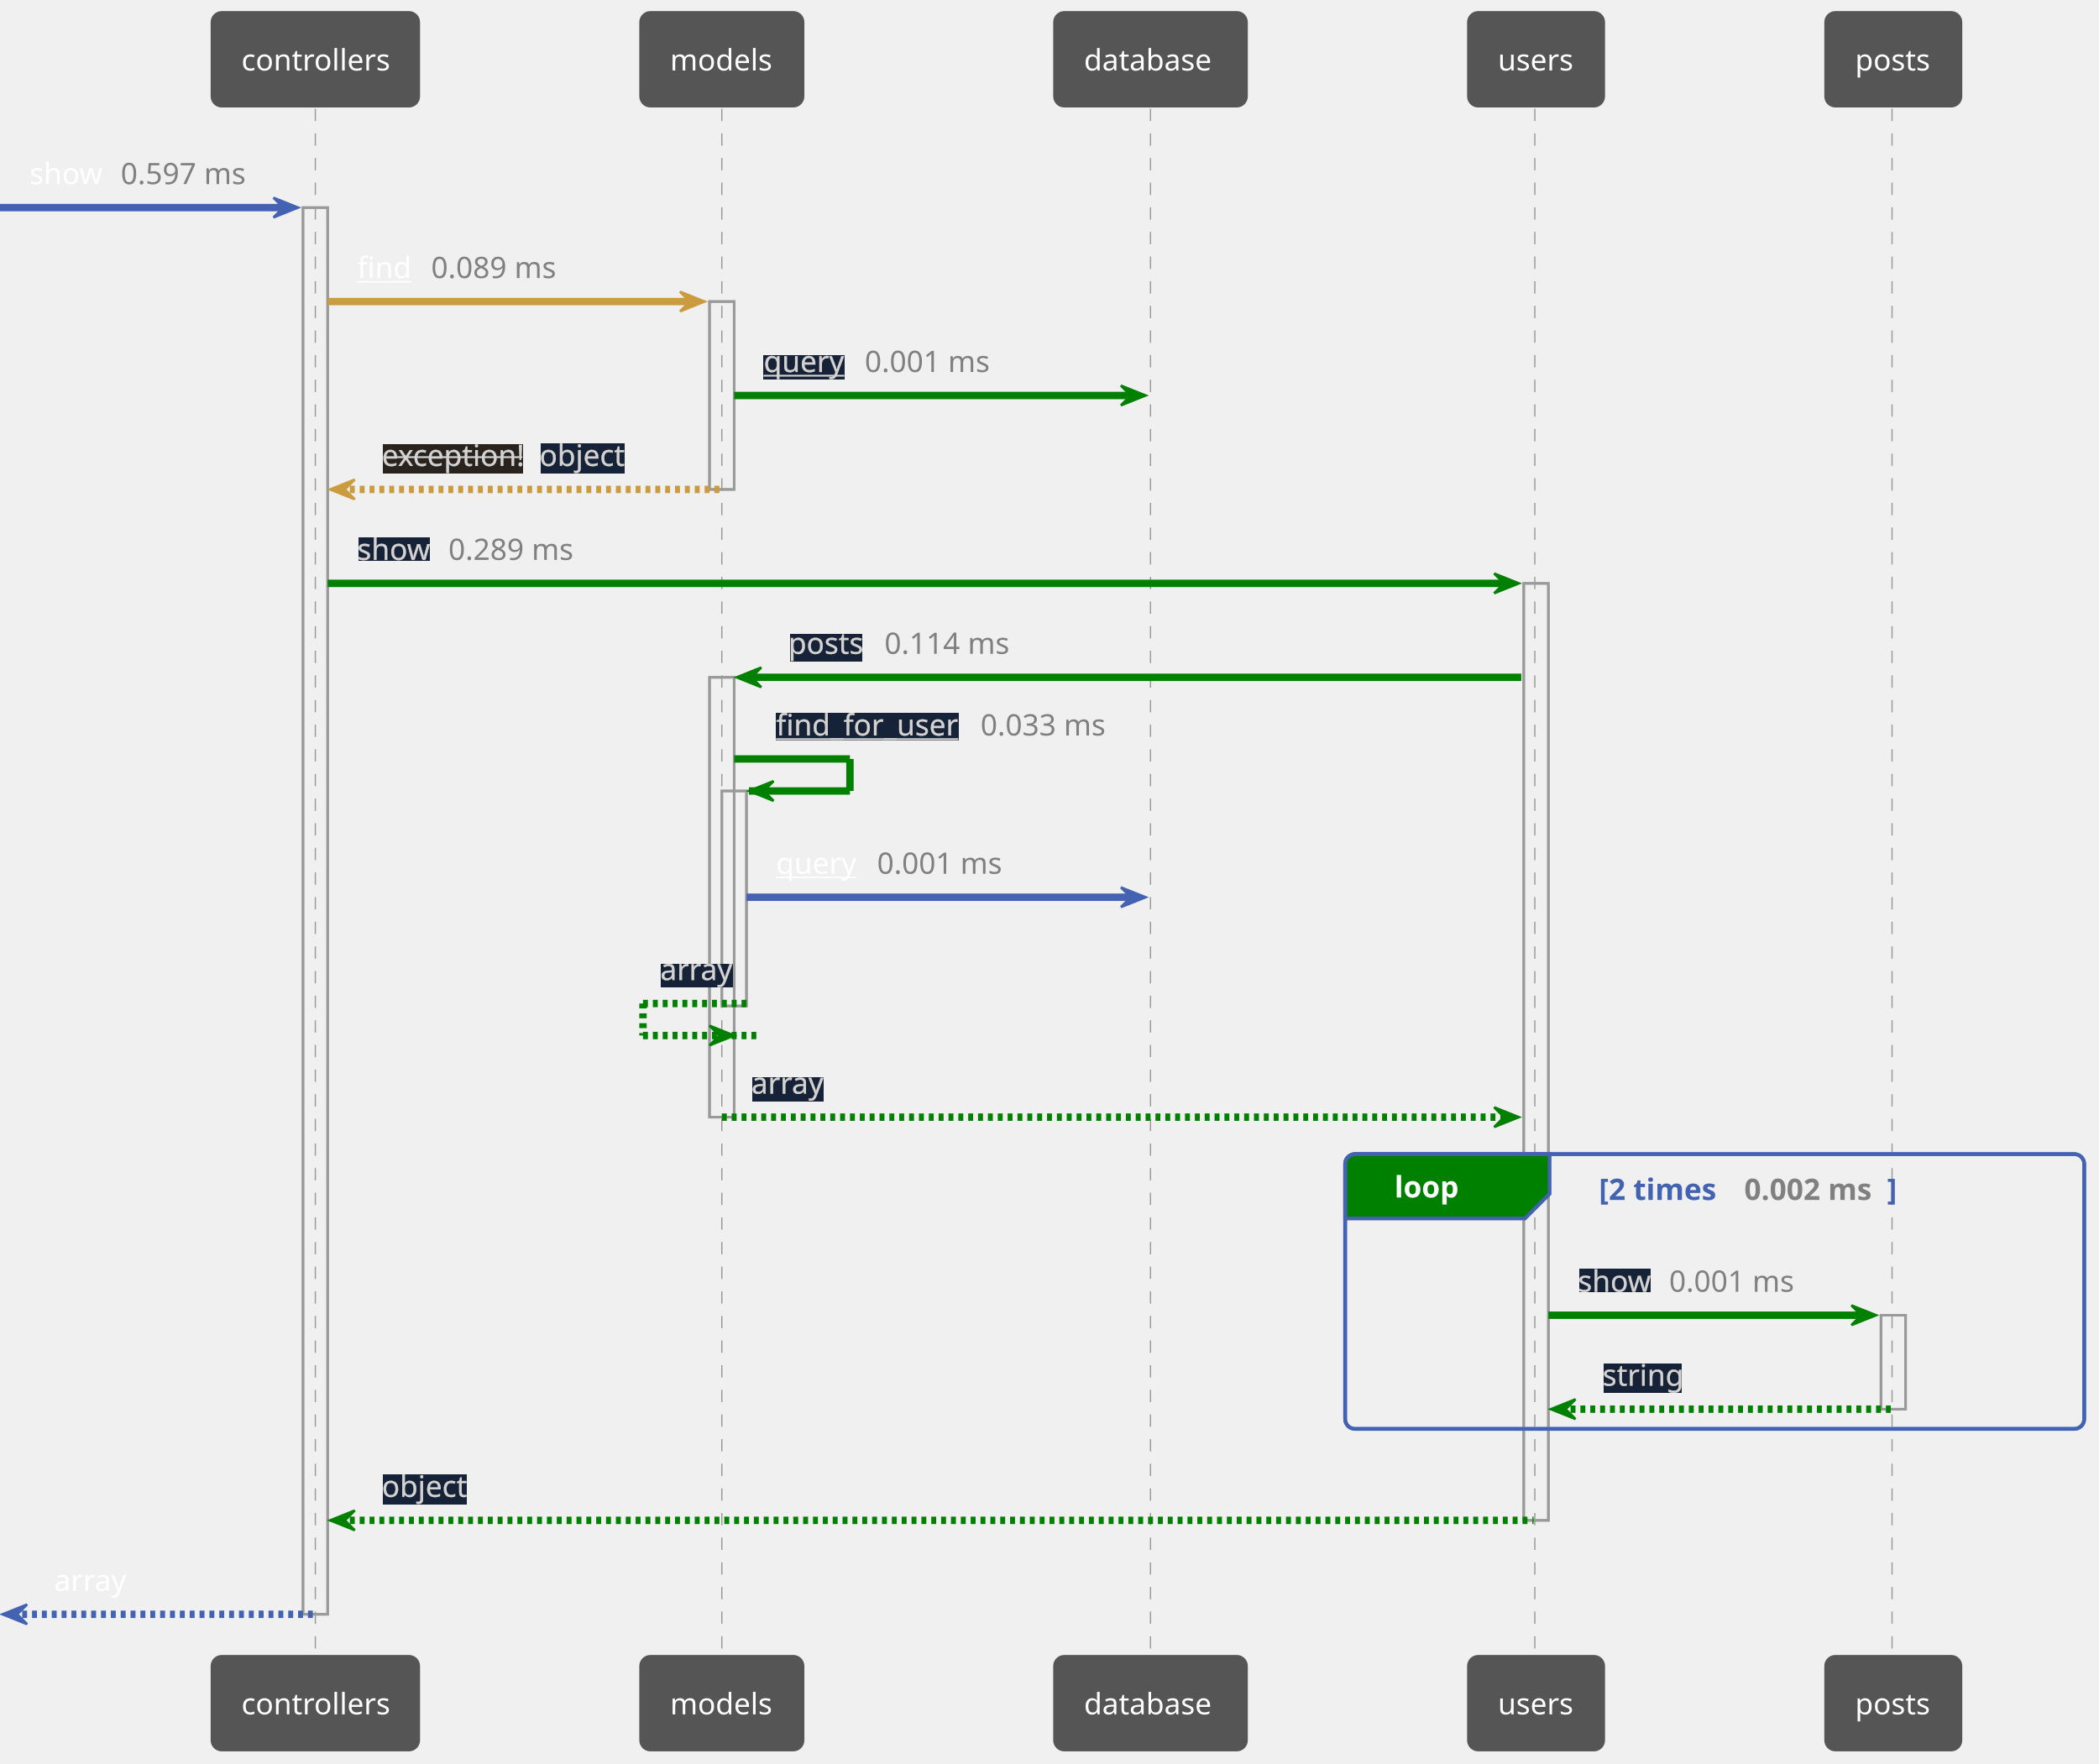
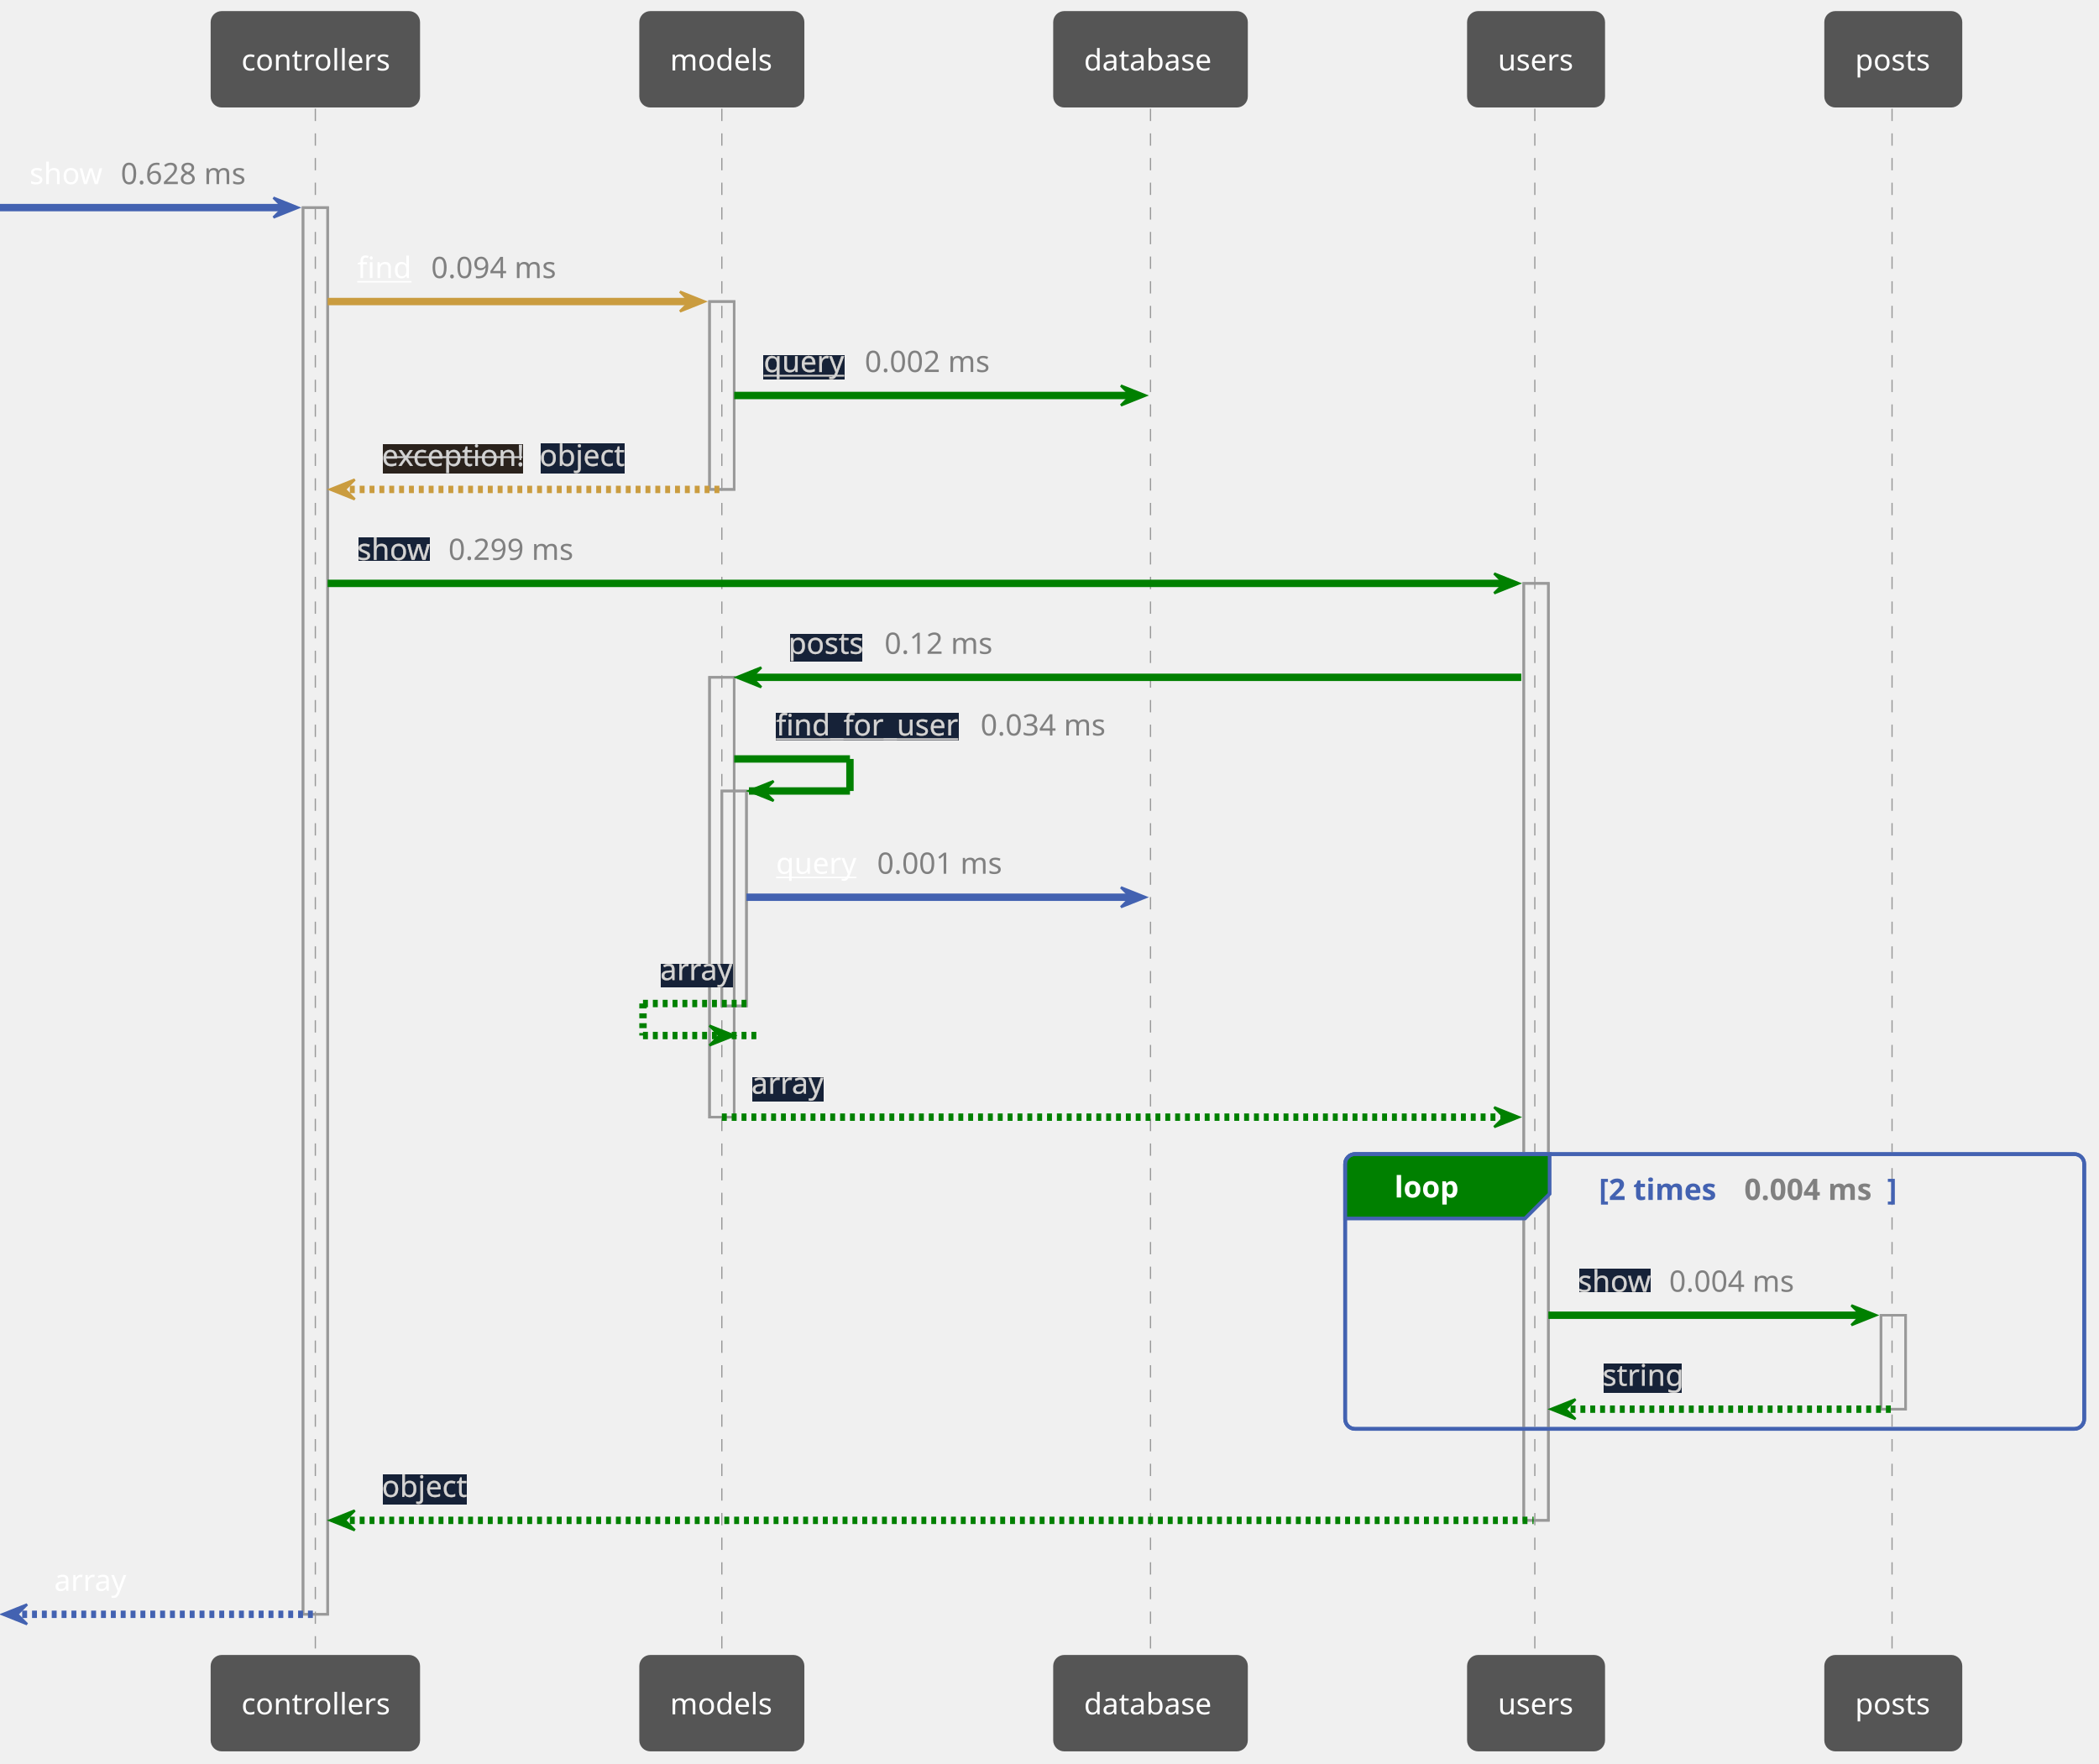
<svg xmlns="http://www.w3.org/2000/svg" contentStyleType="text/css" height="716px" preserveAspectRatio="none" style="width:852px;height:716px;background:#000000;" version="1.1" viewBox="0 0 852 716" width="852px" zoomAndPan="magnify">
  <defs>
-     <filter height="1" id="b1bbez3yez2wos0" width="1" x="0" y="0">
+     <filter height="1" id="bn76wkfjkbp6c0" width="1" x="0" y="0">
      <feFlood flood-color="#172238" result="flood" />
      <feComposite in="SourceGraphic" in2="flood" operator="over" />
    </filter>
-     <filter height="1" id="b1bbez3yez2wos1" width="1" x="0" y="0">
+     <filter height="1" id="bn76wkfjkbp6c1" width="1" x="0" y="0">
      <feFlood flood-color="#29201A" result="flood" />
      <feComposite in="SourceGraphic" in2="flood" operator="over" />
    </filter>
  </defs>
  <g>
    <rect fill="none" height="570.992" style="stroke:#999999;stroke-width:1.0;" width="10" x="123" y="84.266" />
    <rect fill="none" height="76.266" style="stroke:#999999;stroke-width:1.0;" width="10" x="288" y="122.398" />
    <rect fill="none" height="178.531" style="stroke:#999999;stroke-width:1.0;" width="10" x="288" y="274.93" />
    <rect fill="none" height="87.266" style="stroke:#999999;stroke-width:1.0;" width="10" x="293" y="321.062" />
    <rect fill="none" height="380.328" style="stroke:#999999;stroke-width:1.0;" width="10" x="618.5" y="236.797" />
    <rect fill="none" height="38.133" style="stroke:#999999;stroke-width:1.0;" width="10" x="763.5" y="533.859" />
    <rect fill="none" height="111.531" rx="4" ry="4" style="stroke:#4362B1;stroke-width:1.5;" width="300" x="546" y="468.461" />
    <line style="stroke:#999999;stroke-width:0.5;stroke-dasharray:5.0,5.0;" x1="128" x2="128" y1="44.133" y2="673.258" />
    <line style="stroke:#999999;stroke-width:0.5;stroke-dasharray:5.0,5.0;" x1="293" x2="293" y1="44.133" y2="673.258" />
    <line style="stroke:#999999;stroke-width:0.5;stroke-dasharray:5.0,5.0;" x1="467" x2="467" y1="44.133" y2="673.258" />
    <line style="stroke:#999999;stroke-width:0.5;stroke-dasharray:5.0,5.0;" x1="623" x2="623" y1="44.133" y2="673.258" />
    <line style="stroke:#999999;stroke-width:0.5;stroke-dasharray:5.0,5.0;" x1="768" x2="768" y1="44.133" y2="673.258" />
    <rect fill="#555555" height="38.133" rx="4" ry="4" style="stroke:#555555;stroke-width:1.0;" width="84" x="86" y="5" />
    <text fill="#FFFFFF" font-family="&quot;Verdana&quot;" font-size="12" lengthAdjust="spacing" textLength="60" x="98" y="28.602">controllers</text>
    <rect fill="#555555" height="38.133" rx="4" ry="4" style="stroke:#555555;stroke-width:1.0;" width="84" x="86" y="672.258" />
    <text fill="#FFFFFF" font-family="&quot;Verdana&quot;" font-size="12" lengthAdjust="spacing" textLength="60" x="98" y="695.859">controllers</text>
    <rect fill="#555555" height="38.133" rx="4" ry="4" style="stroke:#555555;stroke-width:1.0;" width="66" x="260" y="5" />
    <text fill="#FFFFFF" font-family="&quot;Verdana&quot;" font-size="12" lengthAdjust="spacing" textLength="42" x="272" y="28.602">models</text>
    <rect fill="#555555" height="38.133" rx="4" ry="4" style="stroke:#555555;stroke-width:1.0;" width="66" x="260" y="672.258" />
    <text fill="#FFFFFF" font-family="&quot;Verdana&quot;" font-size="12" lengthAdjust="spacing" textLength="42" x="272" y="695.859">models</text>
    <rect fill="#555555" height="38.133" rx="4" ry="4" style="stroke:#555555;stroke-width:1.0;" width="78" x="428" y="5" />
    <text fill="#FFFFFF" font-family="&quot;Verdana&quot;" font-size="12" lengthAdjust="spacing" textLength="54" x="440" y="28.602">database</text>
    <rect fill="#555555" height="38.133" rx="4" ry="4" style="stroke:#555555;stroke-width:1.0;" width="78" x="428" y="672.258" />
    <text fill="#FFFFFF" font-family="&quot;Verdana&quot;" font-size="12" lengthAdjust="spacing" textLength="54" x="440" y="695.859">database</text>
    <rect fill="#555555" height="38.133" rx="4" ry="4" style="stroke:#555555;stroke-width:1.0;" width="55" x="596" y="5" />
    <text fill="#FFFFFF" font-family="&quot;Verdana&quot;" font-size="12" lengthAdjust="spacing" textLength="31" x="608" y="28.602">users</text>
    <rect fill="#555555" height="38.133" rx="4" ry="4" style="stroke:#555555;stroke-width:1.0;" width="55" x="596" y="672.258" />
    <text fill="#FFFFFF" font-family="&quot;Verdana&quot;" font-size="12" lengthAdjust="spacing" textLength="31" x="608" y="695.859">users</text>
    <rect fill="#555555" height="38.133" rx="4" ry="4" style="stroke:#555555;stroke-width:1.0;" width="55" x="741" y="5" />
    <text fill="#FFFFFF" font-family="&quot;Verdana&quot;" font-size="12" lengthAdjust="spacing" textLength="31" x="753" y="28.602">posts</text>
    <rect fill="#555555" height="38.133" rx="4" ry="4" style="stroke:#555555;stroke-width:1.0;" width="55" x="741" y="672.258" />
    <text fill="#FFFFFF" font-family="&quot;Verdana&quot;" font-size="12" lengthAdjust="spacing" textLength="31" x="753" y="695.859">posts</text>
    <rect fill="none" height="570.992" style="stroke:#999999;stroke-width:1.0;" width="10" x="123" y="84.266" />
    <rect fill="none" height="76.266" style="stroke:#999999;stroke-width:1.0;" width="10" x="288" y="122.398" />
    <rect fill="none" height="178.531" style="stroke:#999999;stroke-width:1.0;" width="10" x="288" y="274.93" />
    <rect fill="none" height="87.266" style="stroke:#999999;stroke-width:1.0;" width="10" x="293" y="321.062" />
    <rect fill="none" height="380.328" style="stroke:#999999;stroke-width:1.0;" width="10" x="618.5" y="236.797" />
    <rect fill="none" height="38.133" style="stroke:#999999;stroke-width:1.0;" width="10" x="763.5" y="533.859" />
    <polygon fill="#4362B1" points="111,80.266,121,84.266,111,88.266,115,84.266" style="stroke:#4362B1;stroke-width:1.0;" />
    <line style="stroke:#4362B1;stroke-width:3.0;" x1="0" x2="117" y1="84.266" y2="84.266" />
    <text fill="#FFFFFF" font-family="&quot;Verdana&quot;" font-size="12" lengthAdjust="spacing" textLength="29" x="12" y="74.734">show</text>
-     <text fill="#808080" font-family="&quot;Verdana&quot;" font-size="12" lengthAdjust="spacing" textLength="57" x="49" y="74.734">0.597 ms</text>
+     <text fill="#808080" font-family="&quot;Verdana&quot;" font-size="12" lengthAdjust="spacing" textLength="57" x="49" y="74.734">0.628 ms</text>
    <polygon fill="#CA9C3F" points="276,118.398,286,122.398,276,126.398,280,122.398" style="stroke:#CA9C3F;stroke-width:1.0;" />
    <line style="stroke:#CA9C3F;stroke-width:3.0;" x1="133" x2="282" y1="122.398" y2="122.398" />
    <text fill="#FFFFFF" font-family="&quot;Verdana&quot;" font-size="12" lengthAdjust="spacing" text-decoration="underline" textLength="22" x="145" y="112.867">find</text>
    <text fill="#FFFFFF" font-family="&quot;Verdana&quot;" font-size="12" lengthAdjust="spacing" textLength="4" x="167" y="112.867"> </text>
-     <text fill="#808080" font-family="&quot;Verdana&quot;" font-size="12" lengthAdjust="spacing" textLength="57" x="175" y="112.867">0.089 ms</text>
+     <text fill="#808080" font-family="&quot;Verdana&quot;" font-size="12" lengthAdjust="spacing" textLength="57" x="175" y="112.867">0.094 ms</text>
    <polygon fill="#008000" points="455,156.531,465,160.531,455,164.531,459,160.531" style="stroke:#008000;stroke-width:1.0;" />
    <line style="stroke:#008000;stroke-width:3.0;" x1="298" x2="461" y1="160.531" y2="160.531" />
-     <text fill="#D3D3D3" filter="url(#b1bbez3yez2wos0)" font-family="&quot;Verdana&quot;" font-size="12" lengthAdjust="spacing" text-decoration="underline" textLength="33" x="310" y="151">query</text>
+     <text fill="#D3D3D3" filter="url(#bn76wkfjkbp6c0)" font-family="&quot;Verdana&quot;" font-size="12" lengthAdjust="spacing" text-decoration="underline" textLength="33" x="310" y="151">query</text>
    <text fill="#FFFFFF" font-family="&quot;Verdana&quot;" font-size="12" lengthAdjust="spacing" textLength="4" x="343" y="151"> </text>
-     <text fill="#808080" font-family="&quot;Verdana&quot;" font-size="12" lengthAdjust="spacing" textLength="57" x="351" y="151">0.001 ms</text>
+     <text fill="#808080" font-family="&quot;Verdana&quot;" font-size="12" lengthAdjust="spacing" textLength="57" x="351" y="151">0.002 ms</text>
    <polygon fill="#CA9C3F" points="144,194.664,134,198.664,144,202.664,140,198.664" style="stroke:#CA9C3F;stroke-width:1.0;" />
    <line style="stroke:#CA9C3F;stroke-width:3.0;stroke-dasharray:2.0,2.0;" x1="138" x2="292" y1="198.664" y2="198.664" />
-     <text fill="#D3D3D3" filter="url(#b1bbez3yez2wos1)" font-family="&quot;Verdana&quot;" font-size="12" lengthAdjust="spacing" text-decoration="line-through" textLength="60" x="155" y="189.133">exception!</text>
+     <text fill="#D3D3D3" filter="url(#bn76wkfjkbp6c1)" font-family="&quot;Verdana&quot;" font-size="12" lengthAdjust="spacing" text-decoration="line-through" textLength="60" x="155" y="189.133">exception!</text>
    <text fill="#FFFFFF" font-family="&quot;Verdana&quot;" font-size="12" lengthAdjust="spacing" textLength="4" x="215" y="189.133"> </text>
-     <text fill="#D3D3D3" filter="url(#b1bbez3yez2wos0)" font-family="&quot;Verdana&quot;" font-size="12" lengthAdjust="spacing" textLength="36" x="219" y="189.133">object</text>
+     <text fill="#D3D3D3" filter="url(#bn76wkfjkbp6c0)" font-family="&quot;Verdana&quot;" font-size="12" lengthAdjust="spacing" textLength="36" x="219" y="189.133">object</text>
    <polygon fill="#008000" points="606.5,232.797,616.5,236.797,606.5,240.797,610.5,236.797" style="stroke:#008000;stroke-width:1.0;" />
    <line style="stroke:#008000;stroke-width:3.0;" x1="133" x2="612.5" y1="236.797" y2="236.797" />
-     <text fill="#D3D3D3" filter="url(#b1bbez3yez2wos0)" font-family="&quot;Verdana&quot;" font-size="12" lengthAdjust="spacing" textLength="29" x="145" y="227.266">show</text>
+     <text fill="#D3D3D3" filter="url(#bn76wkfjkbp6c0)" font-family="&quot;Verdana&quot;" font-size="12" lengthAdjust="spacing" textLength="29" x="145" y="227.266">show</text>
    <text fill="#FFFFFF" font-family="&quot;Verdana&quot;" font-size="12" lengthAdjust="spacing" textLength="4" x="174" y="227.266"> </text>
-     <text fill="#808080" font-family="&quot;Verdana&quot;" font-size="12" lengthAdjust="spacing" textLength="57" x="182" y="227.266">0.289 ms</text>
+     <text fill="#808080" font-family="&quot;Verdana&quot;" font-size="12" lengthAdjust="spacing" textLength="57" x="182" y="227.266">0.299 ms</text>
    <polygon fill="#008000" points="309,270.93,299,274.93,309,278.93,305,274.93" style="stroke:#008000;stroke-width:1.0;" />
    <line style="stroke:#008000;stroke-width:3.0;" x1="303" x2="617.5" y1="274.93" y2="274.93" />
-     <text fill="#D3D3D3" filter="url(#b1bbez3yez2wos0)" font-family="&quot;Verdana&quot;" font-size="12" lengthAdjust="spacing" textLength="31" x="320" y="265.398">posts</text>
+     <text fill="#D3D3D3" filter="url(#bn76wkfjkbp6c0)" font-family="&quot;Verdana&quot;" font-size="12" lengthAdjust="spacing" textLength="31" x="320" y="265.398">posts</text>
    <text fill="#FFFFFF" font-family="&quot;Verdana&quot;" font-size="12" lengthAdjust="spacing" textLength="4" x="351" y="265.398"> </text>
-     <text fill="#808080" font-family="&quot;Verdana&quot;" font-size="12" lengthAdjust="spacing" textLength="57" x="359" y="265.398">0.114 ms</text>
+     <text fill="#808080" font-family="&quot;Verdana&quot;" font-size="12" lengthAdjust="spacing" textLength="49" x="359" y="265.398">0.12 ms</text>
    <line style="stroke:#008000;stroke-width:3.0;" x1="298" x2="345" y1="308.062" y2="308.062" />
    <line style="stroke:#008000;stroke-width:3.0;" x1="345" x2="345" y1="308.062" y2="321.062" />
    <line style="stroke:#008000;stroke-width:3.0;" x1="304" x2="345" y1="321.062" y2="321.062" />
    <polygon fill="#008000" points="314,317.062,304,321.062,314,325.062,310,321.062" style="stroke:#008000;stroke-width:1.0;" />
-     <text fill="#D3D3D3" filter="url(#b1bbez3yez2wos0)" font-family="&quot;Verdana&quot;" font-size="12" lengthAdjust="spacing" text-decoration="underline" textLength="75" x="315" y="298.531">find_for_user</text>
+     <text fill="#D3D3D3" filter="url(#bn76wkfjkbp6c0)" font-family="&quot;Verdana&quot;" font-size="12" lengthAdjust="spacing" text-decoration="underline" textLength="75" x="315" y="298.531">find_for_user</text>
    <text fill="#FFFFFF" font-family="&quot;Verdana&quot;" font-size="12" lengthAdjust="spacing" textLength="4" x="390" y="298.531"> </text>
-     <text fill="#808080" font-family="&quot;Verdana&quot;" font-size="12" lengthAdjust="spacing" textLength="57" x="398" y="298.531">0.033 ms</text>
+     <text fill="#808080" font-family="&quot;Verdana&quot;" font-size="12" lengthAdjust="spacing" textLength="57" x="398" y="298.531">0.034 ms</text>
    <polygon fill="#4362B1" points="455,360.195,465,364.195,455,368.195,459,364.195" style="stroke:#4362B1;stroke-width:1.0;" />
    <line style="stroke:#4362B1;stroke-width:3.0;" x1="303" x2="461" y1="364.195" y2="364.195" />
    <text fill="#FFFFFF" font-family="&quot;Verdana&quot;" font-size="12" lengthAdjust="spacing" text-decoration="underline" textLength="33" x="315" y="354.664">query</text>
    <text fill="#FFFFFF" font-family="&quot;Verdana&quot;" font-size="12" lengthAdjust="spacing" textLength="4" x="348" y="354.664"> </text>
    <text fill="#808080" font-family="&quot;Verdana&quot;" font-size="12" lengthAdjust="spacing" textLength="57" x="356" y="354.664">0.001 ms</text>
    <line style="stroke:#008000;stroke-width:3.0;stroke-dasharray:2.0,2.0;" x1="261" x2="303" y1="407.328" y2="407.328" />
    <line style="stroke:#008000;stroke-width:3.0;stroke-dasharray:2.0,2.0;" x1="261" x2="261" y1="407.328" y2="420.328" />
    <line style="stroke:#008000;stroke-width:3.0;stroke-dasharray:2.0,2.0;" x1="261" x2="308" y1="420.328" y2="420.328" />
    <polygon fill="#008000" points="288,416.328,298,420.328,288,424.328,292,420.328" style="stroke:#008000;stroke-width:1.0;" />
-     <text fill="#D3D3D3" filter="url(#b1bbez3yez2wos0)" font-family="&quot;Verdana&quot;" font-size="12" lengthAdjust="spacing" textLength="30" x="268" y="397.797">array</text>
+     <text fill="#D3D3D3" filter="url(#bn76wkfjkbp6c0)" font-family="&quot;Verdana&quot;" font-size="12" lengthAdjust="spacing" textLength="30" x="268" y="397.797">array</text>
    <polygon fill="#008000" points="606.5,449.461,616.5,453.461,606.5,457.461,610.5,453.461" style="stroke:#008000;stroke-width:1.0;" />
    <line style="stroke:#008000;stroke-width:3.0;stroke-dasharray:2.0,2.0;" x1="293" x2="612.5" y1="453.461" y2="453.461" />
-     <text fill="#D3D3D3" filter="url(#b1bbez3yez2wos0)" font-family="&quot;Verdana&quot;" font-size="12" lengthAdjust="spacing" textLength="30" x="305" y="443.93">array</text>
+     <text fill="#D3D3D3" filter="url(#bn76wkfjkbp6c0)" font-family="&quot;Verdana&quot;" font-size="12" lengthAdjust="spacing" textLength="30" x="305" y="443.93">array</text>
    <path d="M550,468.461 L629,468.461 L629,484.594 L619,494.594 L546,494.594 L546,472.461 A4,4 0 0 1 550,468.461 " fill="#008000" style="stroke:#4362B1;stroke-width:1.5;" />
    <rect fill="none" height="111.531" rx="4" ry="4" style="stroke:#4362B1;stroke-width:1.5;" width="300" x="546" y="468.461" />
    <text fill="#FFFFFF" font-family="&quot;Verdana&quot;" font-size="12" font-weight="bold" lengthAdjust="spacing" textLength="28" x="566" y="486.062">loop</text>
    <text fill="#4362B1" font-family="&quot;Verdana&quot;" font-size="12" font-weight="bold" lengthAdjust="spacing" textLength="51" x="649" y="487.062">[2 times</text>
-     <text fill="#808080" font-family="&quot;Verdana&quot;" font-size="12" font-weight="bold" lengthAdjust="spacing" textLength="58" x="708" y="487.062">0.002 ms</text>
+     <text fill="#808080" font-family="&quot;Verdana&quot;" font-size="12" font-weight="bold" lengthAdjust="spacing" textLength="58" x="708" y="487.062">0.004 ms</text>
    <text fill="#4362B1" font-family="&quot;Verdana&quot;" font-size="12" font-weight="bold" lengthAdjust="spacing" textLength="4" x="766" y="487.062">]</text>
    <polygon fill="#008000" points="751.5,529.859,761.5,533.859,751.5,537.859,755.5,533.859" style="stroke:#008000;stroke-width:1.0;" />
    <line style="stroke:#008000;stroke-width:3.0;" x1="628.5" x2="757.5" y1="533.859" y2="533.859" />
-     <text fill="#D3D3D3" filter="url(#b1bbez3yez2wos0)" font-family="&quot;Verdana&quot;" font-size="12" lengthAdjust="spacing" textLength="29" x="640.5" y="524.328">show</text>
+     <text fill="#D3D3D3" filter="url(#bn76wkfjkbp6c0)" font-family="&quot;Verdana&quot;" font-size="12" lengthAdjust="spacing" textLength="29" x="640.5" y="524.328">show</text>
    <text fill="#FFFFFF" font-family="&quot;Verdana&quot;" font-size="12" lengthAdjust="spacing" textLength="4" x="669.5" y="524.328"> </text>
-     <text fill="#808080" font-family="&quot;Verdana&quot;" font-size="12" lengthAdjust="spacing" textLength="57" x="677.5" y="524.328">0.001 ms</text>
+     <text fill="#808080" font-family="&quot;Verdana&quot;" font-size="12" lengthAdjust="spacing" textLength="57" x="677.5" y="524.328">0.004 ms</text>
    <polygon fill="#008000" points="639.5,567.992,629.5,571.992,639.5,575.992,635.5,571.992" style="stroke:#008000;stroke-width:1.0;" />
    <line style="stroke:#008000;stroke-width:3.0;stroke-dasharray:2.0,2.0;" x1="633.5" x2="767.5" y1="571.992" y2="571.992" />
-     <text fill="#D3D3D3" filter="url(#b1bbez3yez2wos0)" font-family="&quot;Verdana&quot;" font-size="12" lengthAdjust="spacing" textLength="32" x="650.5" y="562.461">string</text>
+     <text fill="#D3D3D3" filter="url(#bn76wkfjkbp6c0)" font-family="&quot;Verdana&quot;" font-size="12" lengthAdjust="spacing" textLength="32" x="650.5" y="562.461">string</text>
    <polygon fill="#008000" points="144,613.125,134,617.125,144,621.125,140,617.125" style="stroke:#008000;stroke-width:1.0;" />
    <line style="stroke:#008000;stroke-width:3.0;stroke-dasharray:2.0,2.0;" x1="138" x2="622.5" y1="617.125" y2="617.125" />
-     <text fill="#D3D3D3" filter="url(#b1bbez3yez2wos0)" font-family="&quot;Verdana&quot;" font-size="12" lengthAdjust="spacing" textLength="36" x="155" y="607.594">object</text>
+     <text fill="#D3D3D3" filter="url(#bn76wkfjkbp6c0)" font-family="&quot;Verdana&quot;" font-size="12" lengthAdjust="spacing" textLength="36" x="155" y="607.594">object</text>
    <polygon fill="#4362B1" points="11,651.258,1,655.258,11,659.258,7,655.258" style="stroke:#4362B1;stroke-width:1.0;" />
    <line style="stroke:#4362B1;stroke-width:3.0;stroke-dasharray:2.0,2.0;" x1="5" x2="127" y1="655.258" y2="655.258" />
    <text fill="#FFFFFF" font-family="&quot;Verdana&quot;" font-size="12" lengthAdjust="spacing" textLength="30" x="22" y="645.727">array</text>
  </g>
</svg>
